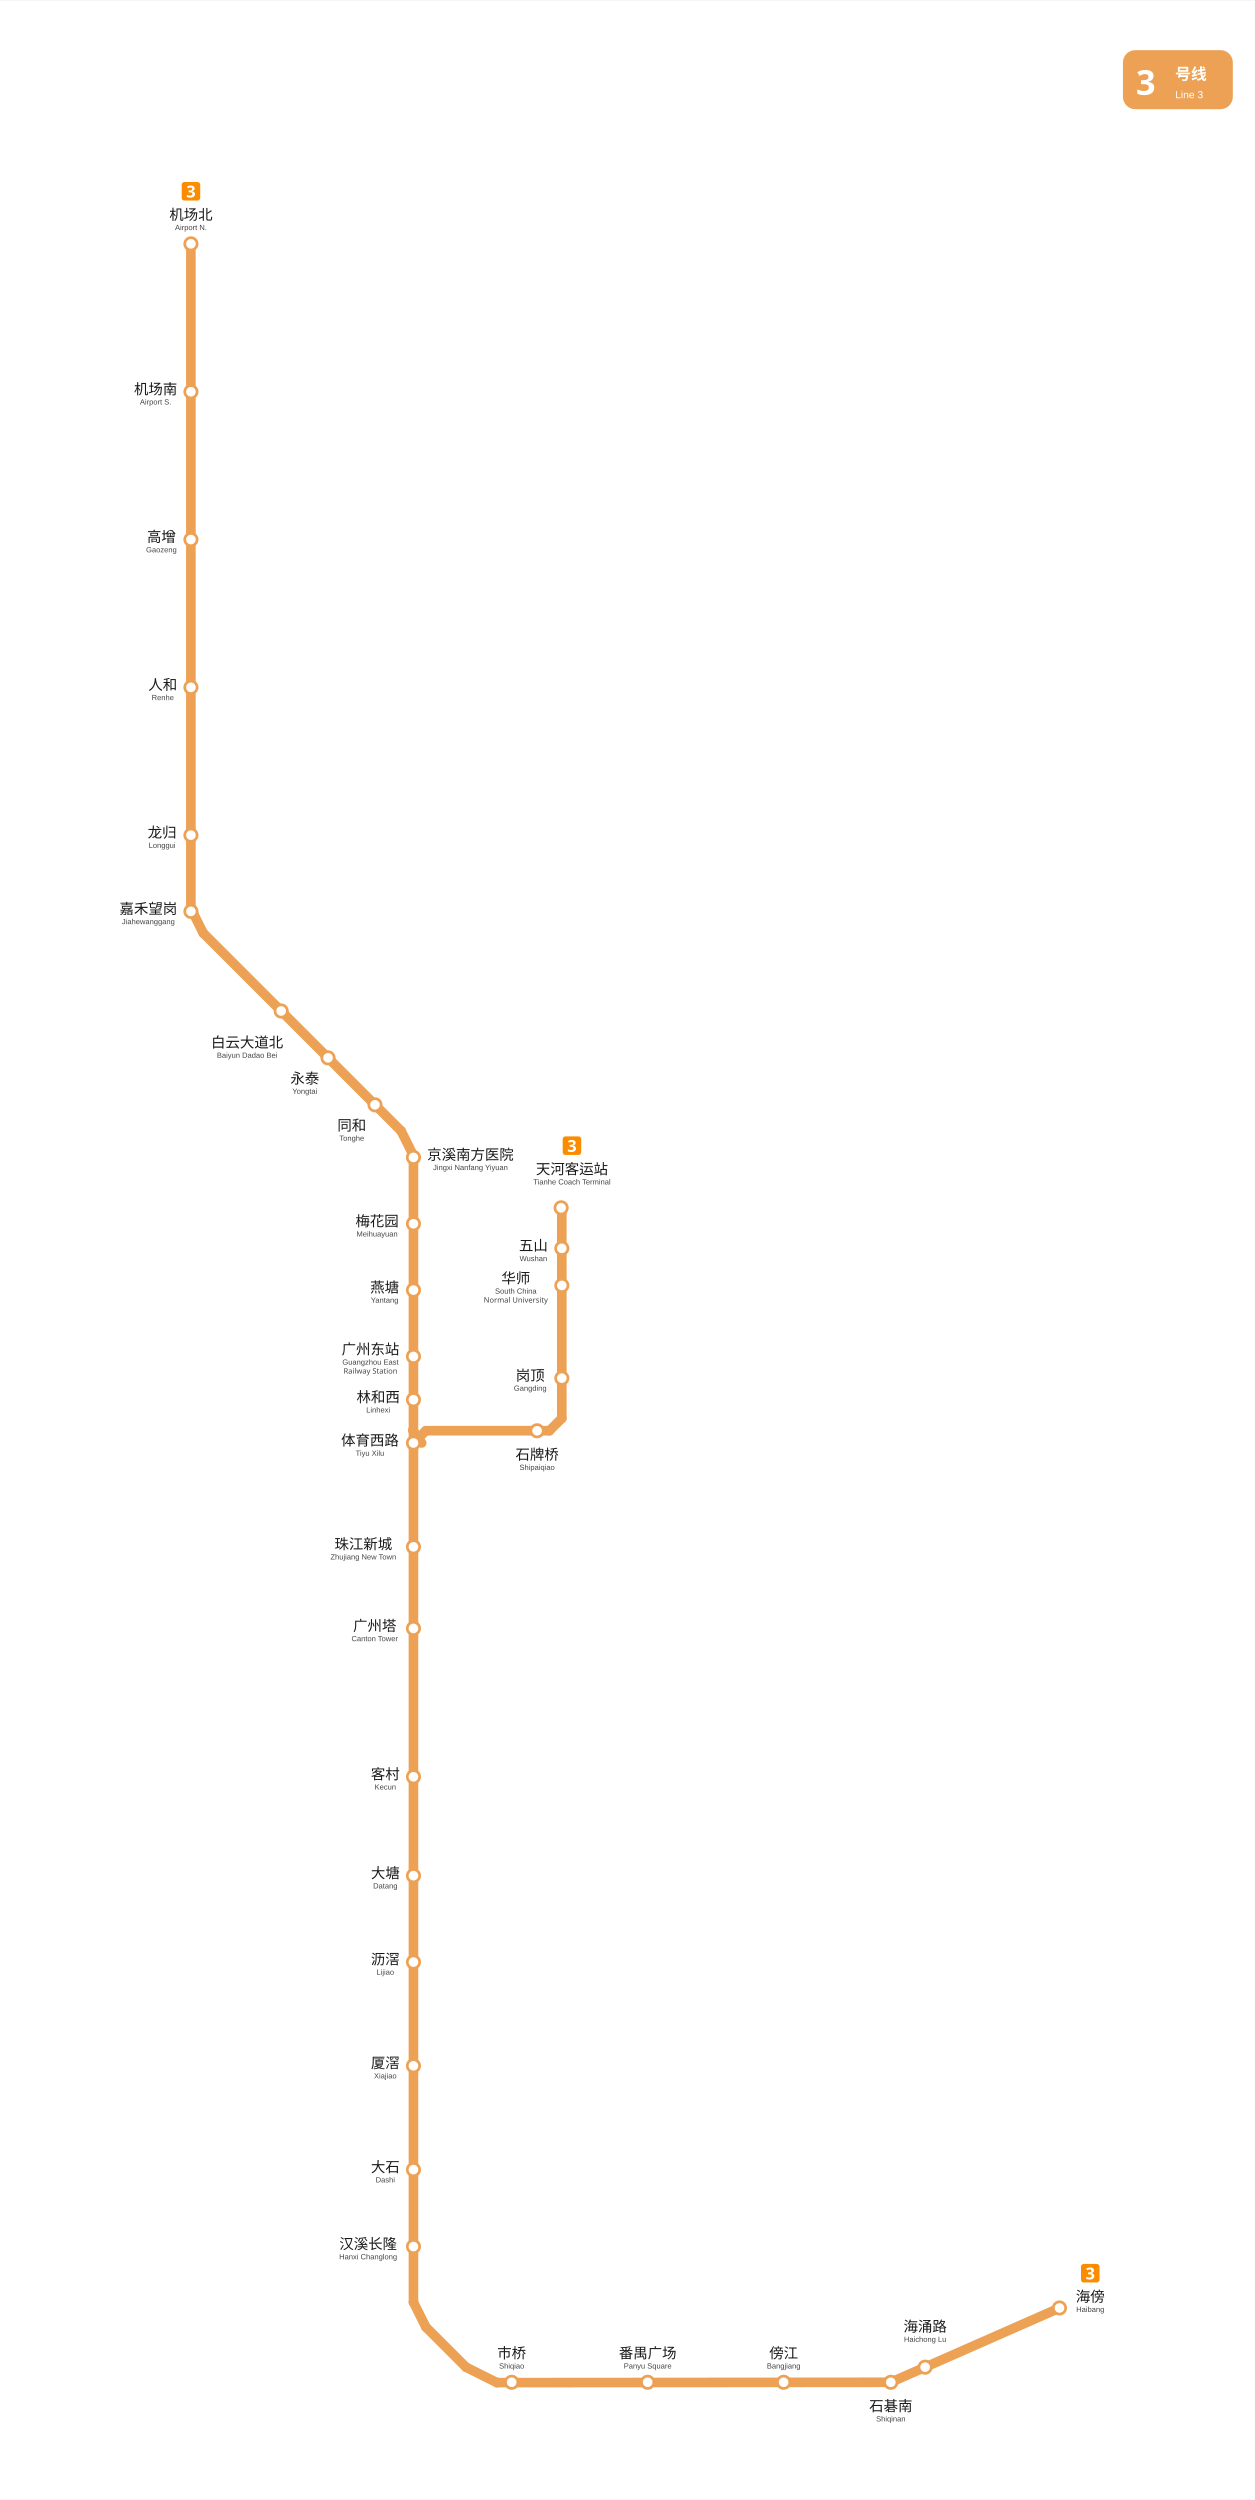
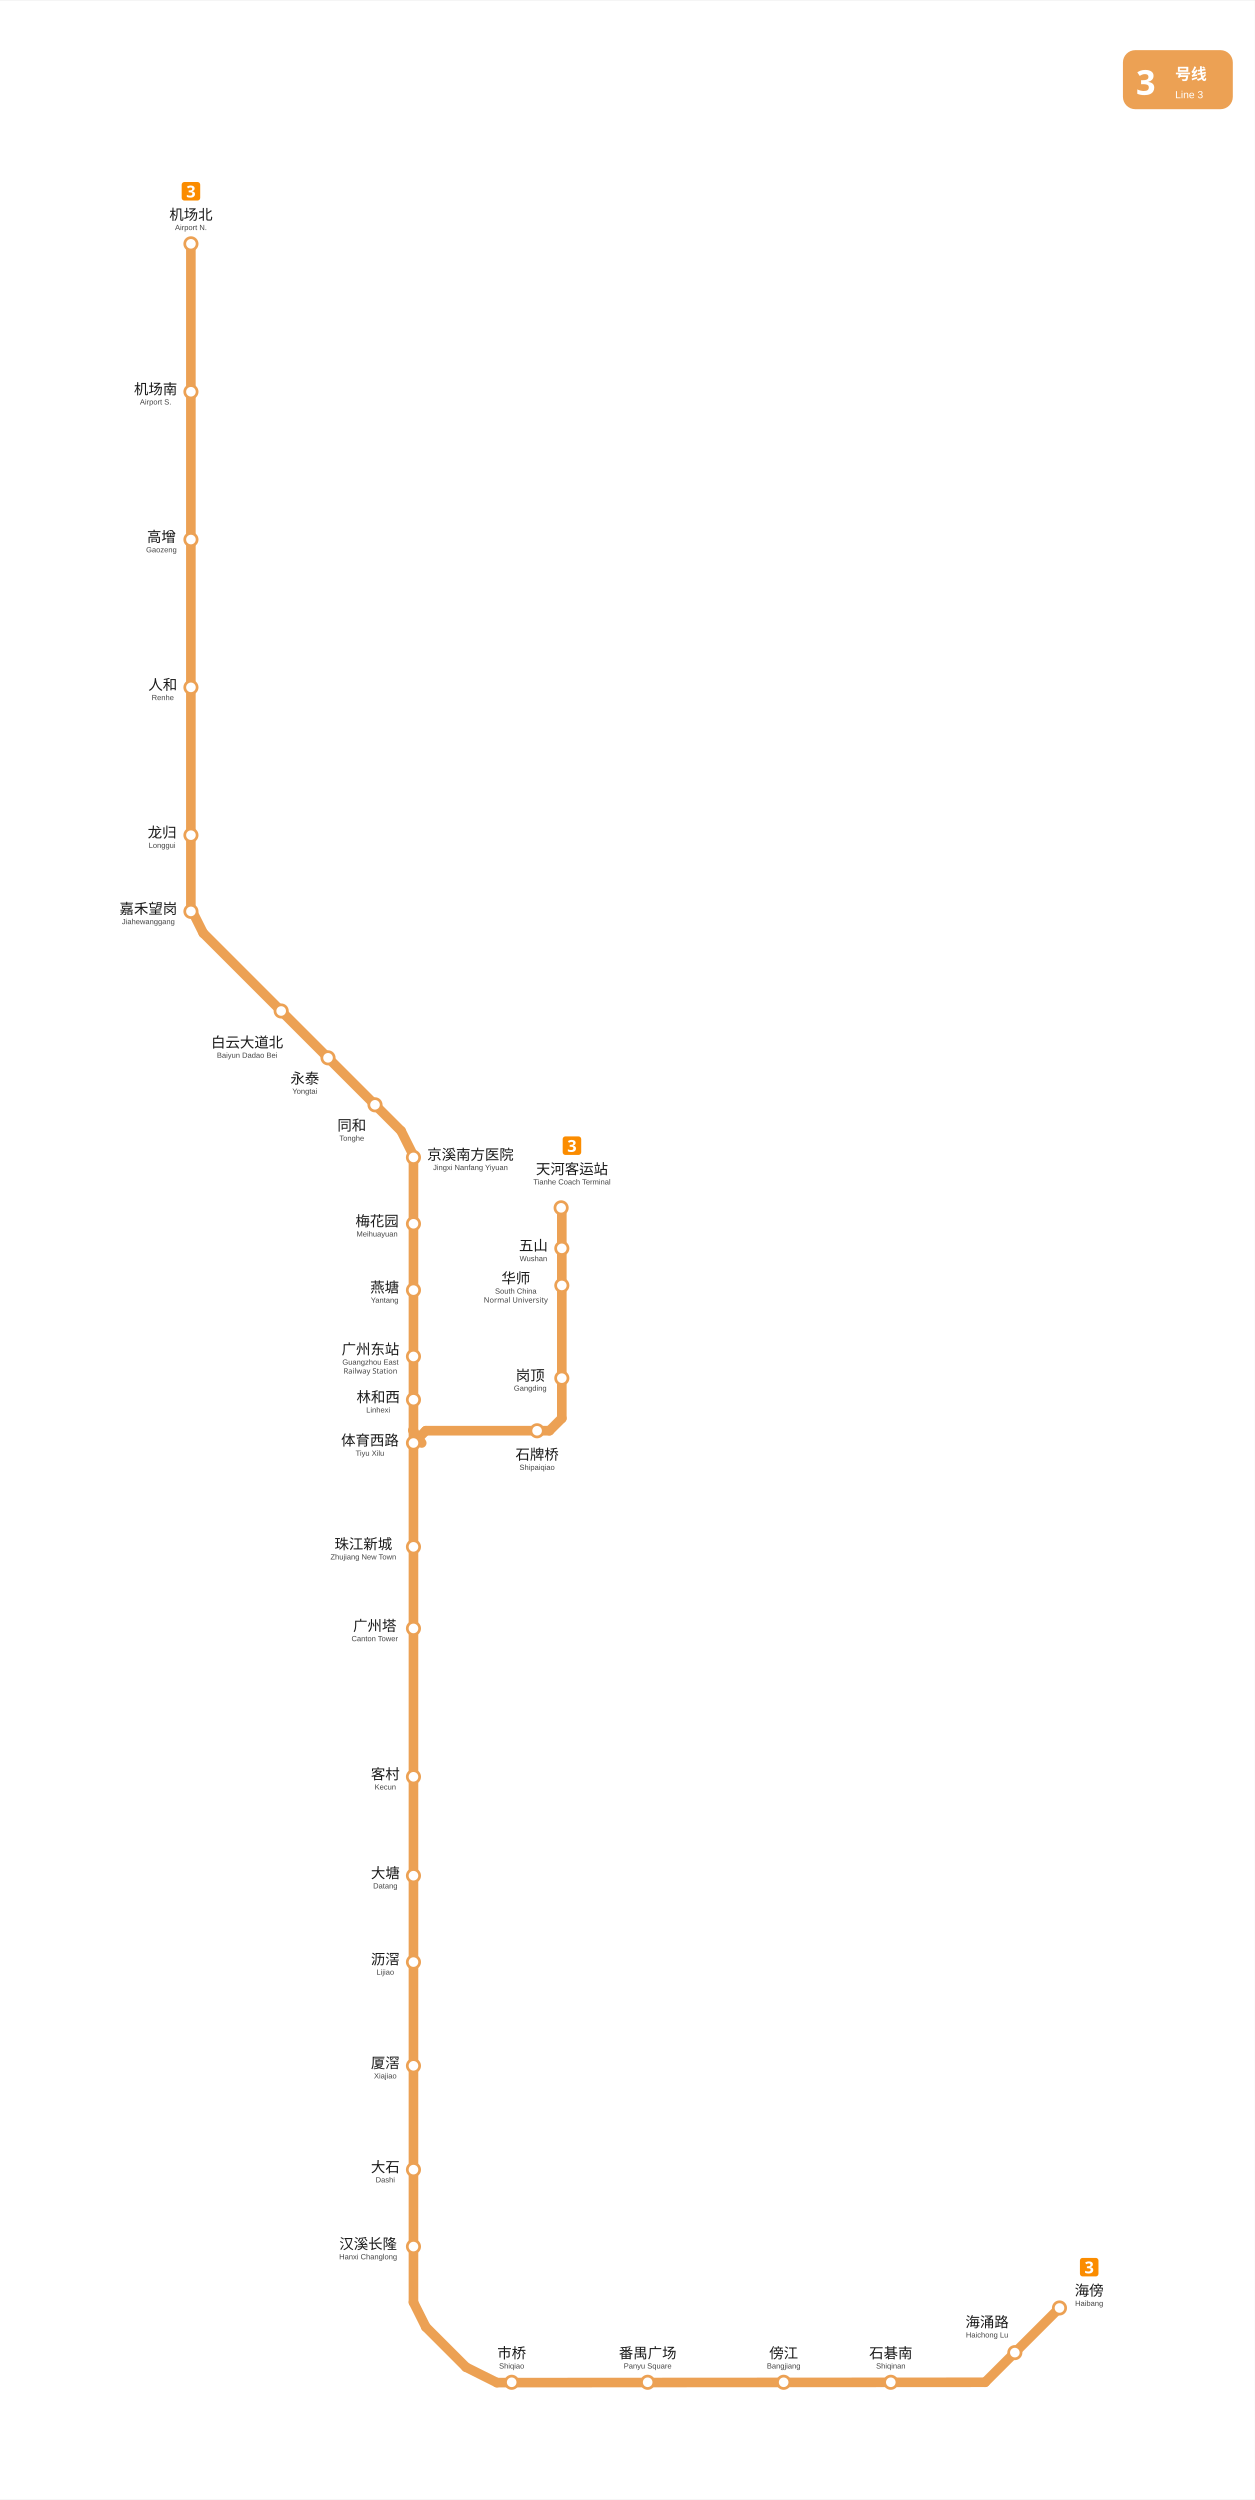
<svg xmlns="http://www.w3.org/2000/svg" viewBox="1359.5 -84.8 913.5 1819.0" data-pins="五山,京溪南方医院,人和,体育西路,傍江,华师,厦滘,同和,嘉禾望岗,大塘,大石,天河客运站,客村,岗顶,市桥,广州东站,广州塔,机场北,机场南,林和西,梅花园,永泰,汉溪长隆,沥滘,海傍,海涌路,燕塘,珠江新城,番禺广场,白云大道北,石牌桥,石碁南,高增,龙归" width="913" height="1819" data-multi="1" data-chains="海傍,海涌路,石碁南,傍江,番禺广场,市桥,汉溪长隆,大石,厦滘,沥滘,大塘,客村,广州塔,珠江新城,体育西路,林和西,广州东站,燕塘,梅花园,京溪南方医院,同和,永泰,白云大道北,嘉禾望岗,龙归,人和,高增,机场南,机场北|体育西路,石牌桥,岗顶,华师,五山,天河客运站">
  <rect x="1359.5" y="-84.8" width="913.495" height="1819.05" fill="#ffffff" />
  <g id="走廊">
    <line x1="1498.45" y1="92.25" x2="1498.45" y2="578.25" style="fill:none;stroke:#ECA154;stroke-width:7;stroke-linecap:round" />
    <line x1="1507.50" y1="594.00" x2="1651.50" y2="738.00" style="fill:none;stroke:#ECA154;stroke-width:7;stroke-linecap:round" />
    <line x1="1498.45" y1="576.00" x2="1507.50" y2="594.09" style="fill:none;stroke:#ECA154;stroke-width:7;stroke-linecap:round" />
    <line x1="1660.50" y1="756.00" x2="1651.50" y2="738.00" style="fill:none;stroke:#ECA154;stroke-width:7;stroke-linecap:round" />
    <line x1="1721.25" y1="1649.25" x2="1698.75" y2="1638.00" style="fill:none;stroke:#ECA154;stroke-width:7;stroke-linecap:round" />
    <line x1="1660.50" y1="1590.75" x2="1669.50" y2="1608.75" style="fill:none;stroke:#ECA154;stroke-width:7;stroke-linecap:round" />
    <line x1="1669.50" y1="1608.75" x2="1698.75" y2="1638.00" style="fill:none;stroke:#ECA154;stroke-width:7;stroke-linecap:round" />
-     <line x1="2008.00" y1="1649.00" x2="1721.25" y2="1649.25" style="fill:none;stroke:#ECA154;stroke-width:7;stroke-linecap:round" />
-     <line x1="2008.00" y1="1649.00" x2="2130.75" y2="1594.95" style="fill:none;stroke:#ECA154;stroke-width:7;stroke-linecap:round" />
+     <line x1="2076.65" y1="1649.00" x2="1721.25" y2="1649.25" style="fill:none;stroke:#ECA154;stroke-width:7;stroke-linecap:round" />
+     <line x1="2076.65" y1="1649.00" x2="2130.75" y2="1594.95" style="fill:none;stroke:#ECA154;stroke-width:7;stroke-linecap:round" />
    <line x1="1660.50" y1="965.20" x2="1660.50" y2="964.70" style="fill:none;stroke:#ECA154;stroke-width:7;stroke-linecap:round" />
    <line x1="1660.00" y1="956.00" x2="1666.50" y2="965.20" style="fill:none;stroke:#ECA154;stroke-width:7;stroke-linecap:round" />
    <line x1="1660.50" y1="756.00" x2="1660.50" y2="956.00" style="fill:none;stroke:#ECA154;stroke-width:7;stroke-linecap:round" />
    <line x1="1660.50" y1="956.00" x2="1660.50" y2="1590.75" style="fill:none;stroke:#ECA154;stroke-width:7;stroke-linecap:round" />
    <line x1="1768.50" y1="794.25" x2="1768.50" y2="947.25" style="fill:none;stroke:#ECA154;stroke-width:7;stroke-linecap:round" />
    <line x1="1669.50" y1="956.25" x2="1660.50" y2="965.25" style="fill:none;stroke:#ECA154;stroke-width:7;stroke-linecap:round" />
    <line x1="1759.50" y1="956.25" x2="1669.50" y2="956.25" style="fill:none;stroke:#ECA154;stroke-width:7;stroke-linecap:round" />
    <line x1="1759.50" y1="956.25" x2="1768.50" y2="947.25" style="fill:none;stroke:#ECA154;stroke-width:7;stroke-linecap:round" />
  </g>
  <g id="站圆">
    <circle cx="2130.8" cy="1594.9" r="4.5" data-nm="海傍" style="fill:#FFFFFF;stroke:#ECA154;stroke-width:2" />
-     <circle cx="2033.0" cy="1638.0" r="4.5" data-nm="海涌路" style="fill:#FFFFFF;stroke:#ECA154;stroke-width:2" />
+     <circle cx="2098.3" cy="1627.4" r="4.5" data-nm="海涌路" style="fill:#FFFFFF;stroke:#ECA154;stroke-width:2" />
    <circle cx="2008.0" cy="1649.0" r="4.5" data-nm="石碁南" style="fill:#FFFFFF;stroke:#ECA154;stroke-width:2" />
    <circle cx="1930.0" cy="1649.0" r="4.5" data-nm="傍江" style="fill:#FFFFFF;stroke:#ECA154;stroke-width:2" />
    <circle cx="1831.0" cy="1649.0" r="4.5" data-nm="番禺广场" style="fill:#FFFFFF;stroke:#ECA154;stroke-width:2" />
    <circle cx="1732.0" cy="1649.0" r="4.5" data-nm="市桥" style="fill:#FFFFFF;stroke:#ECA154;stroke-width:2" />
    <circle cx="1660.5" cy="1550.2" r="4.5" data-nm="汉溪长隆" style="fill:#FFFFFF;stroke:#ECA154;stroke-width:2" />
    <circle cx="1660.5" cy="1494.2" r="4.5" data-nm="大石" style="fill:#FFFFFF;stroke:#ECA154;stroke-width:2" />
    <circle cx="1660.5" cy="1418.6" r="4.5" data-nm="厦滘" style="fill:#FFFFFF;stroke:#ECA154;stroke-width:2" />
    <circle cx="1660.5" cy="1343.1" r="4.5" data-nm="沥滘" style="fill:#FFFFFF;stroke:#ECA154;stroke-width:2" />
    <circle cx="1660.5" cy="1280.2" r="4.5" data-nm="大塘" style="fill:#FFFFFF;stroke:#ECA154;stroke-width:2" />
    <circle cx="1660.5" cy="1208.2" r="4.5" data-nm="客村" style="fill:#FFFFFF;stroke:#ECA154;stroke-width:2" />
    <circle cx="1660.5" cy="1100.2" r="4.5" data-nm="广州塔" style="fill:#FFFFFF;stroke:#ECA154;stroke-width:2" />
    <circle cx="1660.5" cy="1040.8" r="4.5" data-nm="珠江新城" style="fill:#FFFFFF;stroke:#ECA154;stroke-width:2" />
    <circle cx="1660.5" cy="965.2" r="4.5" data-nm="体育西路" style="fill:#FFFFFF;stroke:#ECA154;stroke-width:2" />
    <circle cx="1750.5" cy="956.3" r="4.5" data-nm="石牌桥" style="fill:#FFFFFF;stroke:#ECA154;stroke-width:2" />
    <circle cx="1768.5" cy="918.0" r="4.5" data-nm="岗顶" style="fill:#FFFFFF;stroke:#ECA154;stroke-width:2" />
    <circle cx="1768.5" cy="850.5" r="4.5" data-nm="华师" style="fill:#FFFFFF;stroke:#ECA154;stroke-width:2" />
    <circle cx="1768.5" cy="823.5" r="4.5" data-nm="五山" style="fill:#FFFFFF;stroke:#ECA154;stroke-width:2" />
    <circle cx="1768.0" cy="794.0" r="4.5" data-nm="天河客运站" style="fill:#FFFFFF;stroke:#ECA154;stroke-width:2" />
    <circle cx="1660.5" cy="933.7" r="4.5" data-nm="林和西" style="fill:#FFFFFF;stroke:#ECA154;stroke-width:2" />
    <circle cx="1660.5" cy="902.2" r="4.5" data-nm="广州东站" style="fill:#FFFFFF;stroke:#ECA154;stroke-width:2" />
    <circle cx="1660.5" cy="853.9" r="4.5" data-nm="燕塘" style="fill:#FFFFFF;stroke:#ECA154;stroke-width:2" />
    <circle cx="1660.5" cy="805.6" r="4.5" data-nm="梅花园" style="fill:#FFFFFF;stroke:#ECA154;stroke-width:2" />
    <circle cx="1660.5" cy="757.3" r="4.5" data-nm="京溪南方医院" style="fill:#FFFFFF;stroke:#ECA154;stroke-width:2" />
    <circle cx="1632.5" cy="719.0" r="4.5" data-nm="同和" style="fill:#FFFFFF;stroke:#ECA154;stroke-width:2" />
    <circle cx="1598.3" cy="684.8" r="4.5" data-nm="永泰" style="fill:#FFFFFF;stroke:#ECA154;stroke-width:2" />
    <circle cx="1564.2" cy="650.7" r="4.5" data-nm="白云大道北" style="fill:#FFFFFF;stroke:#ECA154;stroke-width:2" />
    <circle cx="1498.5" cy="578.2" r="4.5" data-nm="嘉禾望岗" style="fill:#FFFFFF;stroke:#ECA154;stroke-width:2" />
    <circle cx="1498.5" cy="522.7" r="4.5" data-nm="龙归" style="fill:#FFFFFF;stroke:#ECA154;stroke-width:2" />
    <circle cx="1498.5" cy="415.1" r="4.5" data-nm="人和" style="fill:#FFFFFF;stroke:#ECA154;stroke-width:2" />
    <circle cx="1498.5" cy="307.5" r="4.5" data-nm="高增" style="fill:#FFFFFF;stroke:#ECA154;stroke-width:2" />
    <circle cx="1498.5" cy="199.9" r="4.5" data-nm="机场南" style="fill:#FFFFFF;stroke:#ECA154;stroke-width:2" />
    <circle cx="1498.5" cy="92.2" r="4.5" data-nm="机场北" style="fill:#FFFFFF;stroke:#ECA154;stroke-width:2" />
  </g>
  <g id="线路徽标">
    <g data-badge="header" transform="translate(2176.99 -48.8)" data-ink="#FFFFFF" data-box="2177.0,-48.8,2257.0,-5.8" data-chip="2177.0,-48.8,2257.0,-5.8">
      <rect x="0" y="0" width="80.0" height="43.0" rx="9.0" fill="#ECA154" />
      <text x="9.5" y="32.5" font-family="'Microsoft YaHei', sans-serif" font-size="25" font-weight="bold" fill="#FFFFFF">3</text>
      <text x="38.0" y="21.5" font-family="'Microsoft YaHei', sans-serif" font-size="11.5" font-weight="600" fill="#FFFFFF">号线</text>
      <text x="38.0" y="35.0" font-family="Arial, sans-serif" font-size="7.5" fill="#FFFFFF">Line 3</text>
    </g>
-     <g data-badge="chip" transform="translate(2146.47 1562.86)" data-box="2146.5,1562.9,2160.0,1576.3">
+     <g data-badge="chip" transform="translate(2145.69 1558.45)" data-box="2145.7,1558.5,2159.2,1571.9">
      <path d="M11.54 13.49h-9.59c-1.07 0 -1.95 -0.88 -1.95 -1.95v-9.59c0 -1.07 0.88 -1.95 1.95 -1.95h9.59c1.07 0 1.95 0.88 1.95 1.95v9.59C13.49 12.61 12.61 13.49 11.54 13.49z" fill="#FB8C00" />
      <path d="M9.44 4.59c0 0.59 -0.18 1.06 -0.53 1.42c-0.36 0.35 -0.79 0.59 -1.31 0.72v0.04c0.68 0.09 1.2 0.3 1.56 0.64c0.36 0.34 0.54 0.78 0.54 1.34c0 0.5 -0.12 0.94 -0.37 1.34c-0.24 0.4 -0.62 0.71 -1.13 0.94c-0.51 0.23 -1.16 0.34 -1.96 0.34c-0.93 0 -1.75 -0.16 -2.47 -0.47v-1.54c0.37 0.18 0.75 0.32 1.15 0.42s0.78 0.14 1.13 0.14c0.65 0 1.1 -0.11 1.36 -0.34c0.26 -0.22 0.39 -0.54 0.39 -0.95c0 -0.23 -0.06 -0.43 -0.18 -0.6s-0.33 -0.29 -0.63 -0.38c-0.3 -0.08 -0.72 -0.13 -1.25 -0.13h-0.65v-1.39h0.66c0.53 0 0.93 -0.05 1.21 -0.15c0.28 -0.1 0.46 -0.24 0.56 -0.41s0.15 -0.37 0.15 -0.59c0 -0.3 -0.09 -0.54 -0.28 -0.71c-0.19 -0.17 -0.5 -0.26 -0.94 -0.26c-0.41 0 -0.76 0.07 -1.07 0.22c-0.3 0.14 -0.56 0.28 -0.76 0.41l-0.84 -1.25c0.34 -0.24 0.73 -0.44 1.18 -0.6s0.99 -0.24 1.61 -0.24c0.88 0 1.58 0.18 2.09 0.53C9.18 3.44 9.44 3.94 9.44 4.59z" fill="#FFFFFF" />
    </g>
    <g data-badge="chip" transform="translate(1491.76 47.21)" data-box="1491.8,47.2,1505.2,60.7">
      <path d="M11.54 13.49h-9.59c-1.07 0 -1.95 -0.88 -1.95 -1.95v-9.59c0 -1.07 0.88 -1.95 1.95 -1.95h9.59c1.07 0 1.95 0.88 1.95 1.95v9.59C13.49 12.61 12.61 13.49 11.54 13.49z" fill="#FB8C00" />
      <path d="M9.44 4.59c0 0.59 -0.18 1.06 -0.53 1.42c-0.36 0.35 -0.79 0.59 -1.31 0.72v0.04c0.68 0.09 1.2 0.3 1.56 0.64c0.36 0.34 0.54 0.78 0.54 1.34c0 0.5 -0.12 0.94 -0.37 1.34c-0.24 0.4 -0.62 0.71 -1.13 0.94c-0.51 0.23 -1.16 0.34 -1.96 0.34c-0.93 0 -1.75 -0.16 -2.47 -0.47v-1.54c0.37 0.18 0.75 0.32 1.15 0.42s0.78 0.14 1.13 0.14c0.65 0 1.1 -0.11 1.36 -0.34c0.26 -0.22 0.39 -0.54 0.39 -0.95c0 -0.23 -0.06 -0.43 -0.18 -0.6s-0.33 -0.29 -0.63 -0.38c-0.3 -0.08 -0.72 -0.13 -1.25 -0.13h-0.65v-1.39h0.66c0.53 0 0.93 -0.05 1.21 -0.15c0.28 -0.1 0.46 -0.24 0.56 -0.41s0.15 -0.37 0.15 -0.59c0 -0.3 -0.09 -0.54 -0.28 -0.71c-0.19 -0.17 -0.5 -0.26 -0.94 -0.26c-0.41 0 -0.76 0.07 -1.07 0.22c-0.3 0.14 -0.56 0.28 -0.76 0.41l-0.84 -1.25c0.34 -0.24 0.73 -0.44 1.18 -0.6s0.99 -0.24 1.61 -0.24c0.88 0 1.58 0.18 2.09 0.53C9.18 3.44 9.44 3.94 9.44 4.59z" fill="#FFFFFF" />
    </g>
    <g data-badge="chip" transform="translate(1769.13 742.011)" data-box="1769.1,742.0,1782.6,755.5">
      <path d="M11.54 13.49h-9.59c-1.07 0 -1.95 -0.88 -1.95 -1.95v-9.59c0 -1.07 0.88 -1.95 1.95 -1.95h9.59c1.07 0 1.95 0.88 1.95 1.95v9.59C13.49 12.61 12.61 13.49 11.54 13.49z" fill="#FB8C00" />
      <path d="M9.44 4.59c0 0.59 -0.18 1.06 -0.53 1.42c-0.36 0.35 -0.79 0.59 -1.31 0.72v0.04c0.68 0.09 1.2 0.3 1.56 0.64c0.36 0.34 0.54 0.78 0.54 1.34c0 0.5 -0.12 0.94 -0.37 1.34c-0.24 0.4 -0.62 0.71 -1.13 0.94c-0.51 0.23 -1.16 0.34 -1.96 0.34c-0.93 0 -1.75 -0.16 -2.47 -0.47v-1.54c0.37 0.18 0.75 0.32 1.15 0.42s0.78 0.14 1.13 0.14c0.65 0 1.1 -0.11 1.36 -0.34c0.26 -0.22 0.39 -0.54 0.39 -0.95c0 -0.23 -0.06 -0.43 -0.18 -0.6s-0.33 -0.29 -0.63 -0.38c-0.3 -0.08 -0.72 -0.13 -1.25 -0.13h-0.65v-1.39h0.66c0.53 0 0.93 -0.05 1.21 -0.15c0.28 -0.1 0.46 -0.24 0.56 -0.41s0.15 -0.37 0.15 -0.59c0 -0.3 -0.09 -0.54 -0.28 -0.71c-0.19 -0.17 -0.5 -0.26 -0.94 -0.26c-0.41 0 -0.76 0.07 -1.07 0.22c-0.3 0.14 -0.56 0.28 -0.76 0.41l-0.84 -1.25c0.34 -0.24 0.73 -0.44 1.18 -0.6s0.99 -0.24 1.61 -0.24c0.88 0 1.58 0.18 2.09 0.53C9.18 3.44 9.44 3.94 9.44 4.59z" fill="#FFFFFF" />
    </g>
  </g>
  <g id="站名标注" font-family="'Microsoft YaHei', 'PingFang SC', sans-serif">
-     <text x="2153.2" y="1590.3" text-anchor="middle" font-size="10.5" font-weight="500" fill="#1a1a1a">海傍</text>
-     <text x="2153.2" y="1597.8" text-anchor="middle" font-size="5.5" font-family="Arial, sans-serif" fill="#444444">Haibang</text>
-     <text x="2033.0" y="1612.1" text-anchor="middle" font-size="10.5" font-weight="500" fill="#1a1a1a">海涌路</text>
-     <text x="2033.0" y="1619.6" text-anchor="middle" font-size="5.5" font-family="Arial, sans-serif" fill="#444444">Haichong Lu</text>
-     <text x="2008.0" y="1670.0" text-anchor="middle" font-size="10.5" font-weight="500" fill="#1a1a1a">石碁南</text>
-     <text x="2008.0" y="1677.5" text-anchor="middle" font-size="5.5" font-family="Arial, sans-serif" fill="#444444">Shiqinan</text>
+     <text x="2152.4" y="1585.9" text-anchor="middle" font-size="10.5" font-weight="500" fill="#1a1a1a">海傍</text>
+     <text x="2152.4" y="1593.4" text-anchor="middle" font-size="5.5" font-family="Arial, sans-serif" fill="#444444">Haibang</text>
+     <text x="2078.1" y="1608.9" text-anchor="middle" font-size="10.5" font-weight="500" fill="#1a1a1a">海涌路</text>
+     <text x="2078.1" y="1616.4" text-anchor="middle" font-size="5.5" font-family="Arial, sans-serif" fill="#444444">Haichong Lu</text>
+     <text x="2008.0" y="1631.5" text-anchor="middle" font-size="10.5" font-weight="500" fill="#1a1a1a">石碁南</text>
+     <text x="2008.0" y="1639.0" text-anchor="middle" font-size="5.5" font-family="Arial, sans-serif" fill="#444444">Shiqinan</text>
    <text x="1930.0" y="1631.5" text-anchor="middle" font-size="10.5" font-weight="500" fill="#1a1a1a">傍江</text>
    <text x="1930.0" y="1639.0" text-anchor="middle" font-size="5.5" font-family="Arial, sans-serif" fill="#444444">Bangjiang</text>
    <text x="1831.0" y="1631.5" text-anchor="middle" font-size="10.5" font-weight="500" fill="#1a1a1a">番禺广场</text>
    <text x="1831.0" y="1639.0" text-anchor="middle" font-size="5.5" font-family="Arial, sans-serif" fill="#444444">Panyu Square</text>
    <text x="1732.0" y="1631.5" text-anchor="middle" font-size="10.5" font-weight="500" fill="#1a1a1a">市桥</text>
    <text x="1732.0" y="1639.0" text-anchor="middle" font-size="5.5" font-family="Arial, sans-serif" fill="#444444">Shiqiao</text>
    <text x="1627.5" y="1552.0" text-anchor="middle" font-size="10.5" font-weight="500" fill="#1a1a1a">汉溪长隆</text>
    <text x="1627.5" y="1559.5" text-anchor="middle" font-size="5.5" font-family="Arial, sans-serif" fill="#444444">Hanxi Changlong</text>
    <text x="1640.0" y="1496.0" text-anchor="middle" font-size="10.5" font-weight="500" fill="#1a1a1a">大石</text>
    <text x="1640.0" y="1503.5" text-anchor="middle" font-size="5.5" font-family="Arial, sans-serif" fill="#444444">Dashi</text>
    <text x="1640.0" y="1420.3" text-anchor="middle" font-size="10.5" font-weight="500" fill="#1a1a1a">厦滘</text>
    <text x="1640.0" y="1427.8" text-anchor="middle" font-size="5.5" font-family="Arial, sans-serif" fill="#444444">Xiajiao</text>
    <text x="1640.0" y="1344.8" text-anchor="middle" font-size="10.5" font-weight="500" fill="#1a1a1a">沥滘</text>
    <text x="1640.0" y="1352.3" text-anchor="middle" font-size="5.5" font-family="Arial, sans-serif" fill="#444444">Lijiao</text>
    <text x="1640.0" y="1282.0" text-anchor="middle" font-size="10.5" font-weight="500" fill="#1a1a1a">大塘</text>
    <text x="1640.0" y="1289.5" text-anchor="middle" font-size="5.5" font-family="Arial, sans-serif" fill="#444444">Datang</text>
    <text x="1640.0" y="1210.0" text-anchor="middle" font-size="10.5" font-weight="500" fill="#1a1a1a">客村</text>
    <text x="1640.0" y="1217.5" text-anchor="middle" font-size="5.5" font-family="Arial, sans-serif" fill="#444444">Kecun</text>
    <text x="1632.3" y="1102.0" text-anchor="middle" font-size="10.5" font-weight="500" fill="#1a1a1a">广州塔</text>
    <text x="1632.3" y="1109.5" text-anchor="middle" font-size="5.5" font-family="Arial, sans-serif" fill="#444444">Canton Tower</text>
    <text x="1624.0" y="1042.5" text-anchor="middle" font-size="10.5" font-weight="500" fill="#1a1a1a">珠江新城</text>
    <text x="1624.0" y="1050.0" text-anchor="middle" font-size="5.5" font-family="Arial, sans-serif" fill="#444444">Zhujiang New Town</text>
    <text x="1745.5" y="919.8" text-anchor="middle" font-size="10.5" font-weight="500" fill="#1a1a1a">岗顶</text>
    <text x="1745.5" y="927.2" text-anchor="middle" font-size="5.5" font-family="Arial, sans-serif" fill="#444444">Gangding</text>
    <text x="1735.0" y="849.0" text-anchor="middle" font-size="10.5" font-weight="500" fill="#1a1a1a">华师</text>
    <text x="1735.0" y="856.5" text-anchor="middle" font-size="5.5" font-family="Arial, sans-serif" fill="#444444">South China</text>
    <text x="1735.0" y="863.0" text-anchor="middle" font-size="5.5" fill="#444444">Normal University</text>
    <text x="1747.8" y="825.2" text-anchor="middle" font-size="10.5" font-weight="500" fill="#1a1a1a">五山</text>
    <text x="1747.8" y="832.8" text-anchor="middle" font-size="5.5" font-family="Arial, sans-serif" fill="#444444">Wushan</text>
    <text x="1775.9" y="769.5" text-anchor="middle" font-size="10.5" font-weight="500" fill="#1a1a1a">天河客运站</text>
    <text x="1775.9" y="777.0" text-anchor="middle" font-size="5.5" font-family="Arial, sans-serif" fill="#444444">Tianhe Coach Terminal</text>
    <text x="1629.2" y="900.7" text-anchor="middle" font-size="10.5" font-weight="500" fill="#1a1a1a">广州东站</text>
    <text x="1629.2" y="908.2" text-anchor="middle" font-size="5.5" font-family="Arial, sans-serif" fill="#444444">Guangzhou East</text>
    <text x="1629.2" y="914.7" text-anchor="middle" font-size="5.5" fill="#444444">Railway Station</text>
    <text x="1639.5" y="855.6" text-anchor="middle" font-size="10.5" font-weight="500" fill="#1a1a1a">燕塘</text>
    <text x="1639.5" y="863.1" text-anchor="middle" font-size="5.5" font-family="Arial, sans-serif" fill="#444444">Yantang</text>
    <text x="1634.0" y="807.4" text-anchor="middle" font-size="10.5" font-weight="500" fill="#1a1a1a">梅花园</text>
    <text x="1634.0" y="814.9" text-anchor="middle" font-size="5.5" font-family="Arial, sans-serif" fill="#444444">Meihuayuan</text>
    <text x="1702.0" y="759.0" text-anchor="middle" font-size="10.5" font-weight="500" fill="#1a1a1a">京溪南方医院</text>
    <text x="1702.0" y="766.5" text-anchor="middle" font-size="5.5" font-family="Arial, sans-serif" fill="#444444">Jingxi Nanfang Yiyuan</text>
    <text x="1615.6" y="737.7" text-anchor="middle" font-size="10.5" font-weight="500" fill="#1a1a1a">同和</text>
    <text x="1615.6" y="745.2" text-anchor="middle" font-size="5.5" font-family="Arial, sans-serif" fill="#444444">Tonghe</text>
    <text x="1581.4" y="703.5" text-anchor="middle" font-size="10.5" font-weight="500" fill="#1a1a1a">永泰</text>
    <text x="1581.4" y="711.0" text-anchor="middle" font-size="5.5" font-family="Arial, sans-serif" fill="#444444">Yongtai</text>
    <text x="1539.4" y="677.3" text-anchor="middle" font-size="10.5" font-weight="500" fill="#1a1a1a">白云大道北</text>
    <text x="1539.4" y="684.8" text-anchor="middle" font-size="5.5" font-family="Arial, sans-serif" fill="#444444">Baiyun Dadao Bei</text>
    <text x="1467.5" y="580.0" text-anchor="middle" font-size="10.5" font-weight="500" fill="#1a1a1a">嘉禾望岗</text>
    <text x="1467.5" y="587.5" text-anchor="middle" font-size="5.5" font-family="Arial, sans-serif" fill="#444444">Jiahewanggang</text>
    <text x="1477.5" y="524.5" text-anchor="middle" font-size="10.5" font-weight="500" fill="#1a1a1a">龙归</text>
    <text x="1477.5" y="532.0" text-anchor="middle" font-size="5.5" font-family="Arial, sans-serif" fill="#444444">Longgui</text>
    <text x="1478.0" y="416.9" text-anchor="middle" font-size="10.5" font-weight="500" fill="#1a1a1a">人和</text>
    <text x="1478.0" y="424.4" text-anchor="middle" font-size="5.5" font-family="Arial, sans-serif" fill="#444444">Renhe</text>
    <text x="1477.0" y="309.2" text-anchor="middle" font-size="10.5" font-weight="500" fill="#1a1a1a">高增</text>
    <text x="1477.0" y="316.8" text-anchor="middle" font-size="5.5" font-family="Arial, sans-serif" fill="#444444">Gaozeng</text>
    <text x="1472.8" y="201.7" text-anchor="middle" font-size="10.5" font-weight="500" fill="#1a1a1a">机场南</text>
    <text x="1472.8" y="209.2" text-anchor="middle" font-size="5.5" font-family="Arial, sans-serif" fill="#444444">Airport S.</text>
    <text x="1498.5" y="74.7" text-anchor="middle" font-size="10.5" font-weight="500" fill="#1a1a1a">机场北</text>
    <text x="1498.5" y="82.2" text-anchor="middle" font-size="5.5" font-family="Arial, sans-serif" fill="#444444">Airport N.</text>
    <text x="1628.8" y="967.0" text-anchor="middle" font-size="10.5" font-weight="500" fill="#1a1a1a">体育西路</text>
    <text x="1628.8" y="974.5" text-anchor="middle" font-size="5.5" font-family="Arial, sans-serif" fill="#444444">Tiyu Xilu</text>
    <text x="1750.5" y="977.3" text-anchor="middle" font-size="10.5" font-weight="500" fill="#1a1a1a">石牌桥</text>
    <text x="1750.5" y="984.8" text-anchor="middle" font-size="5.5" font-family="Arial, sans-serif" fill="#444444">Shipaiqiao</text>
    <text x="1634.8" y="935.5" text-anchor="middle" font-size="10.5" font-weight="500" fill="#1a1a1a">林和西</text>
    <text x="1634.8" y="943.0" text-anchor="middle" font-size="5.5" font-family="Arial, sans-serif" fill="#444444">Linhexi</text>
  </g>
</svg>
